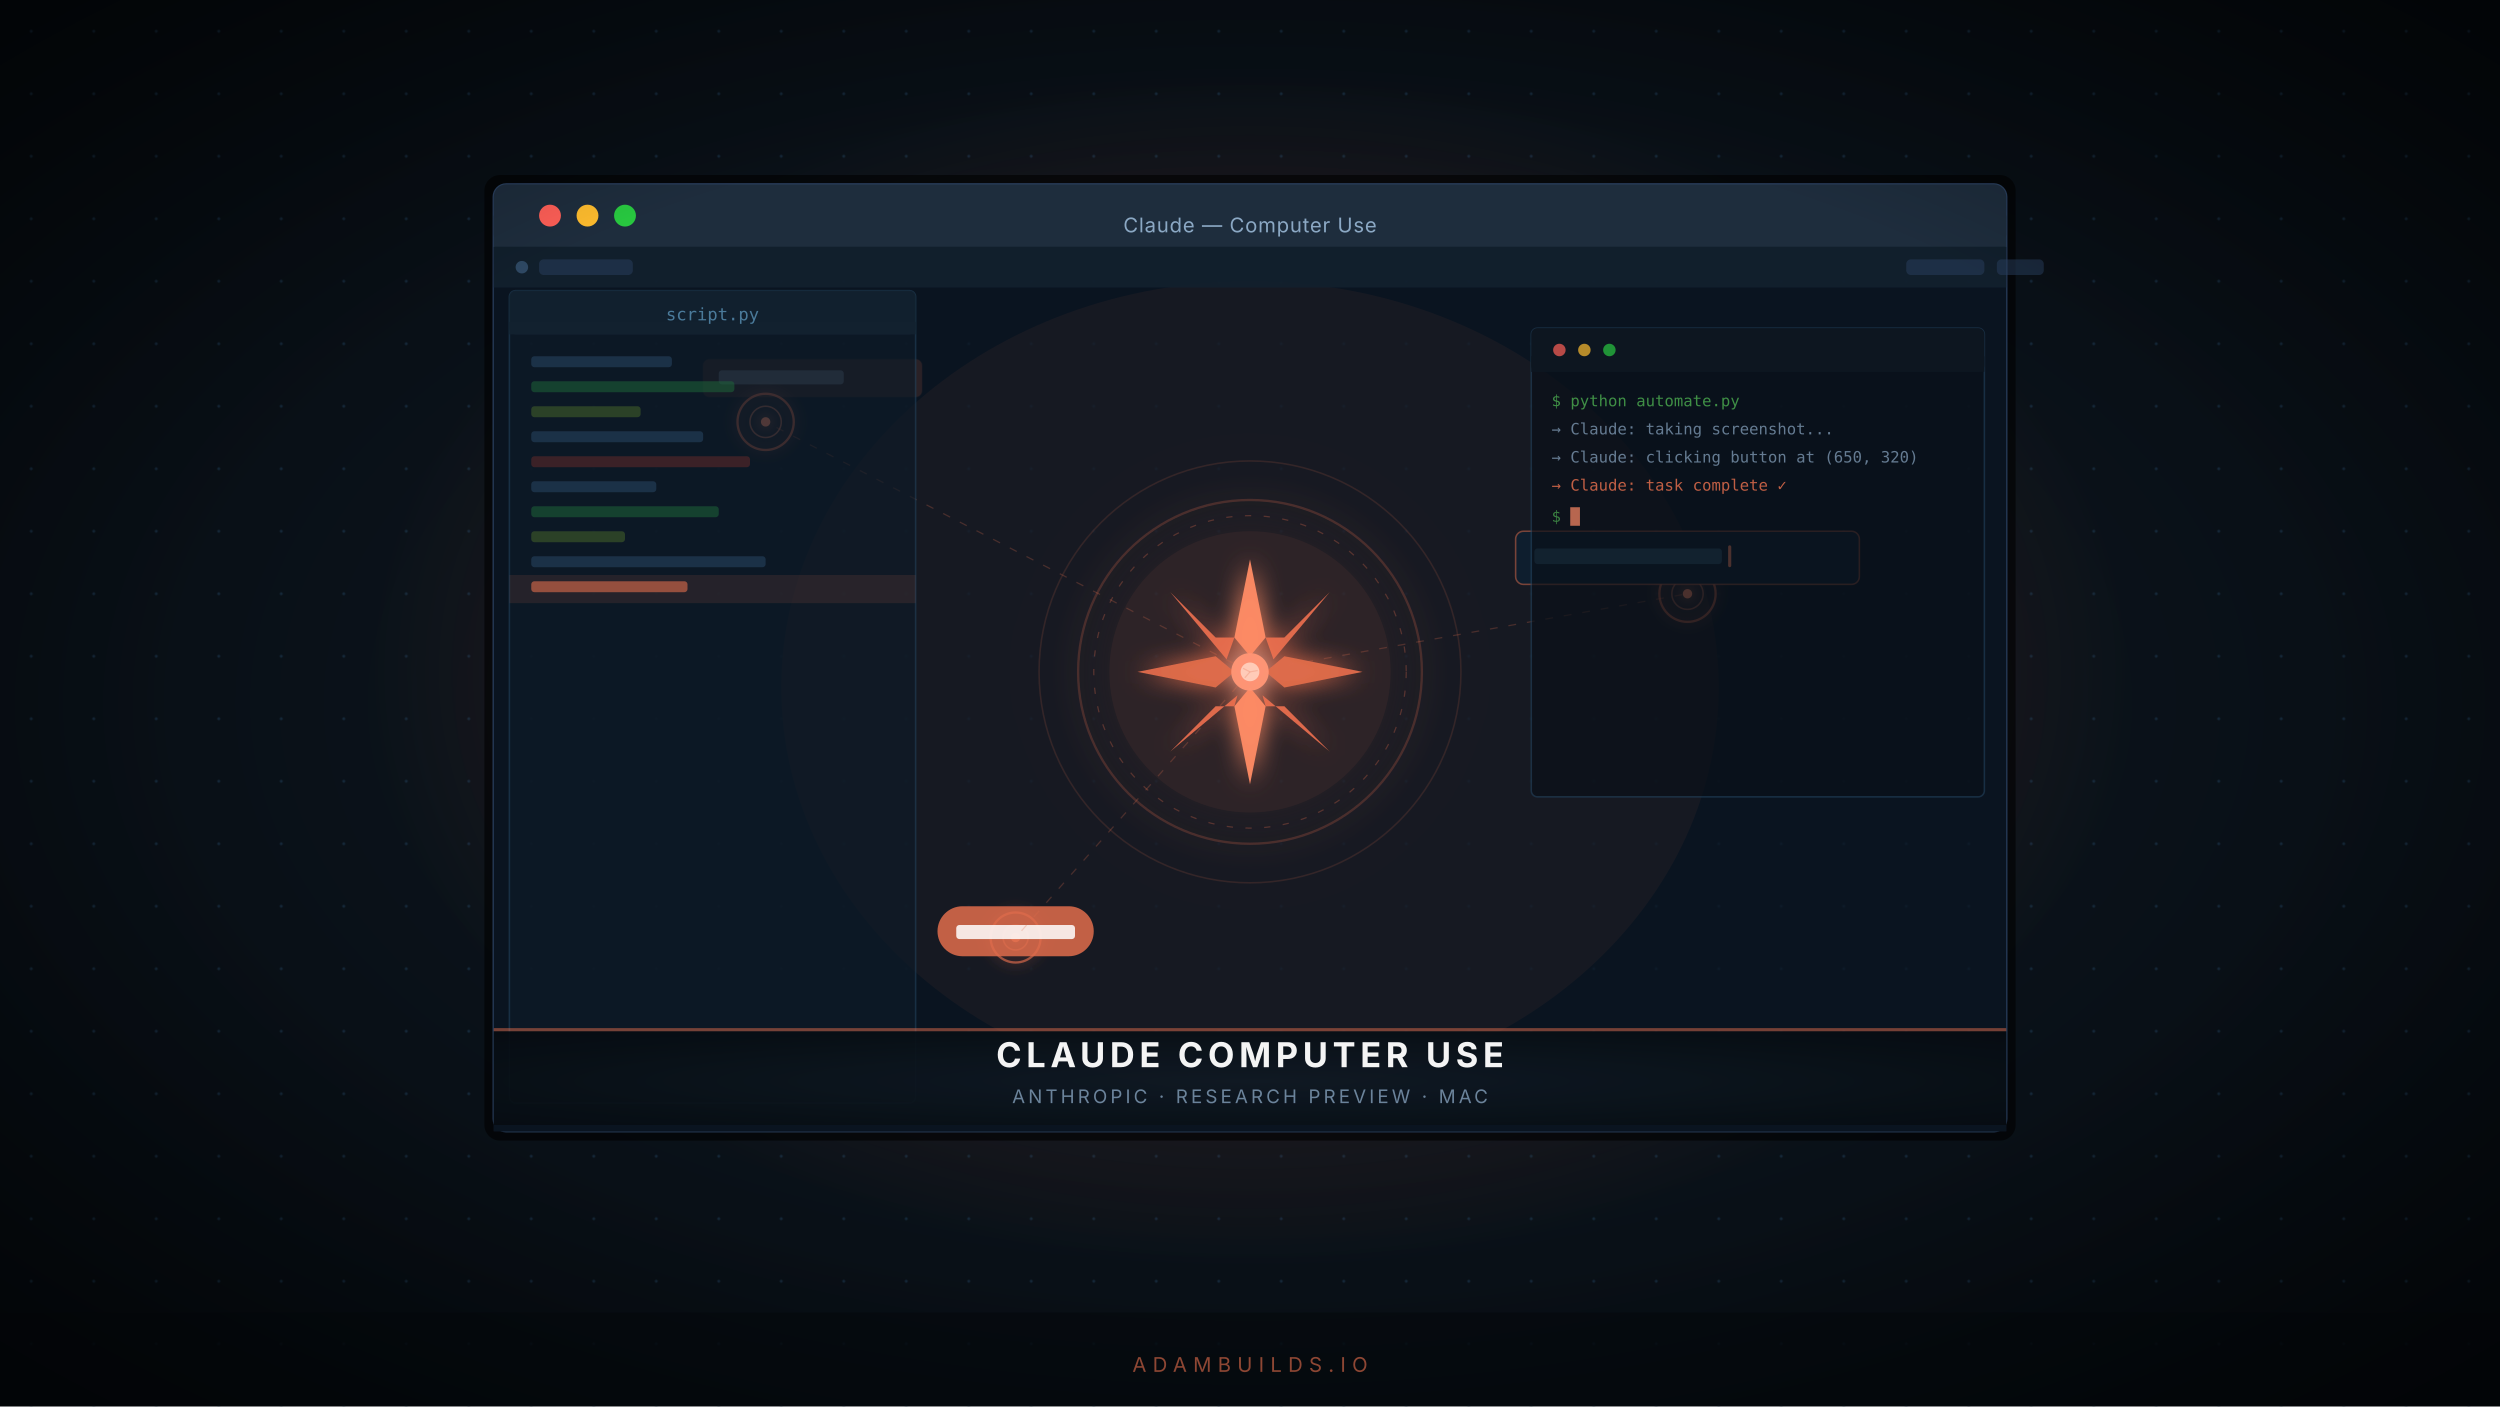
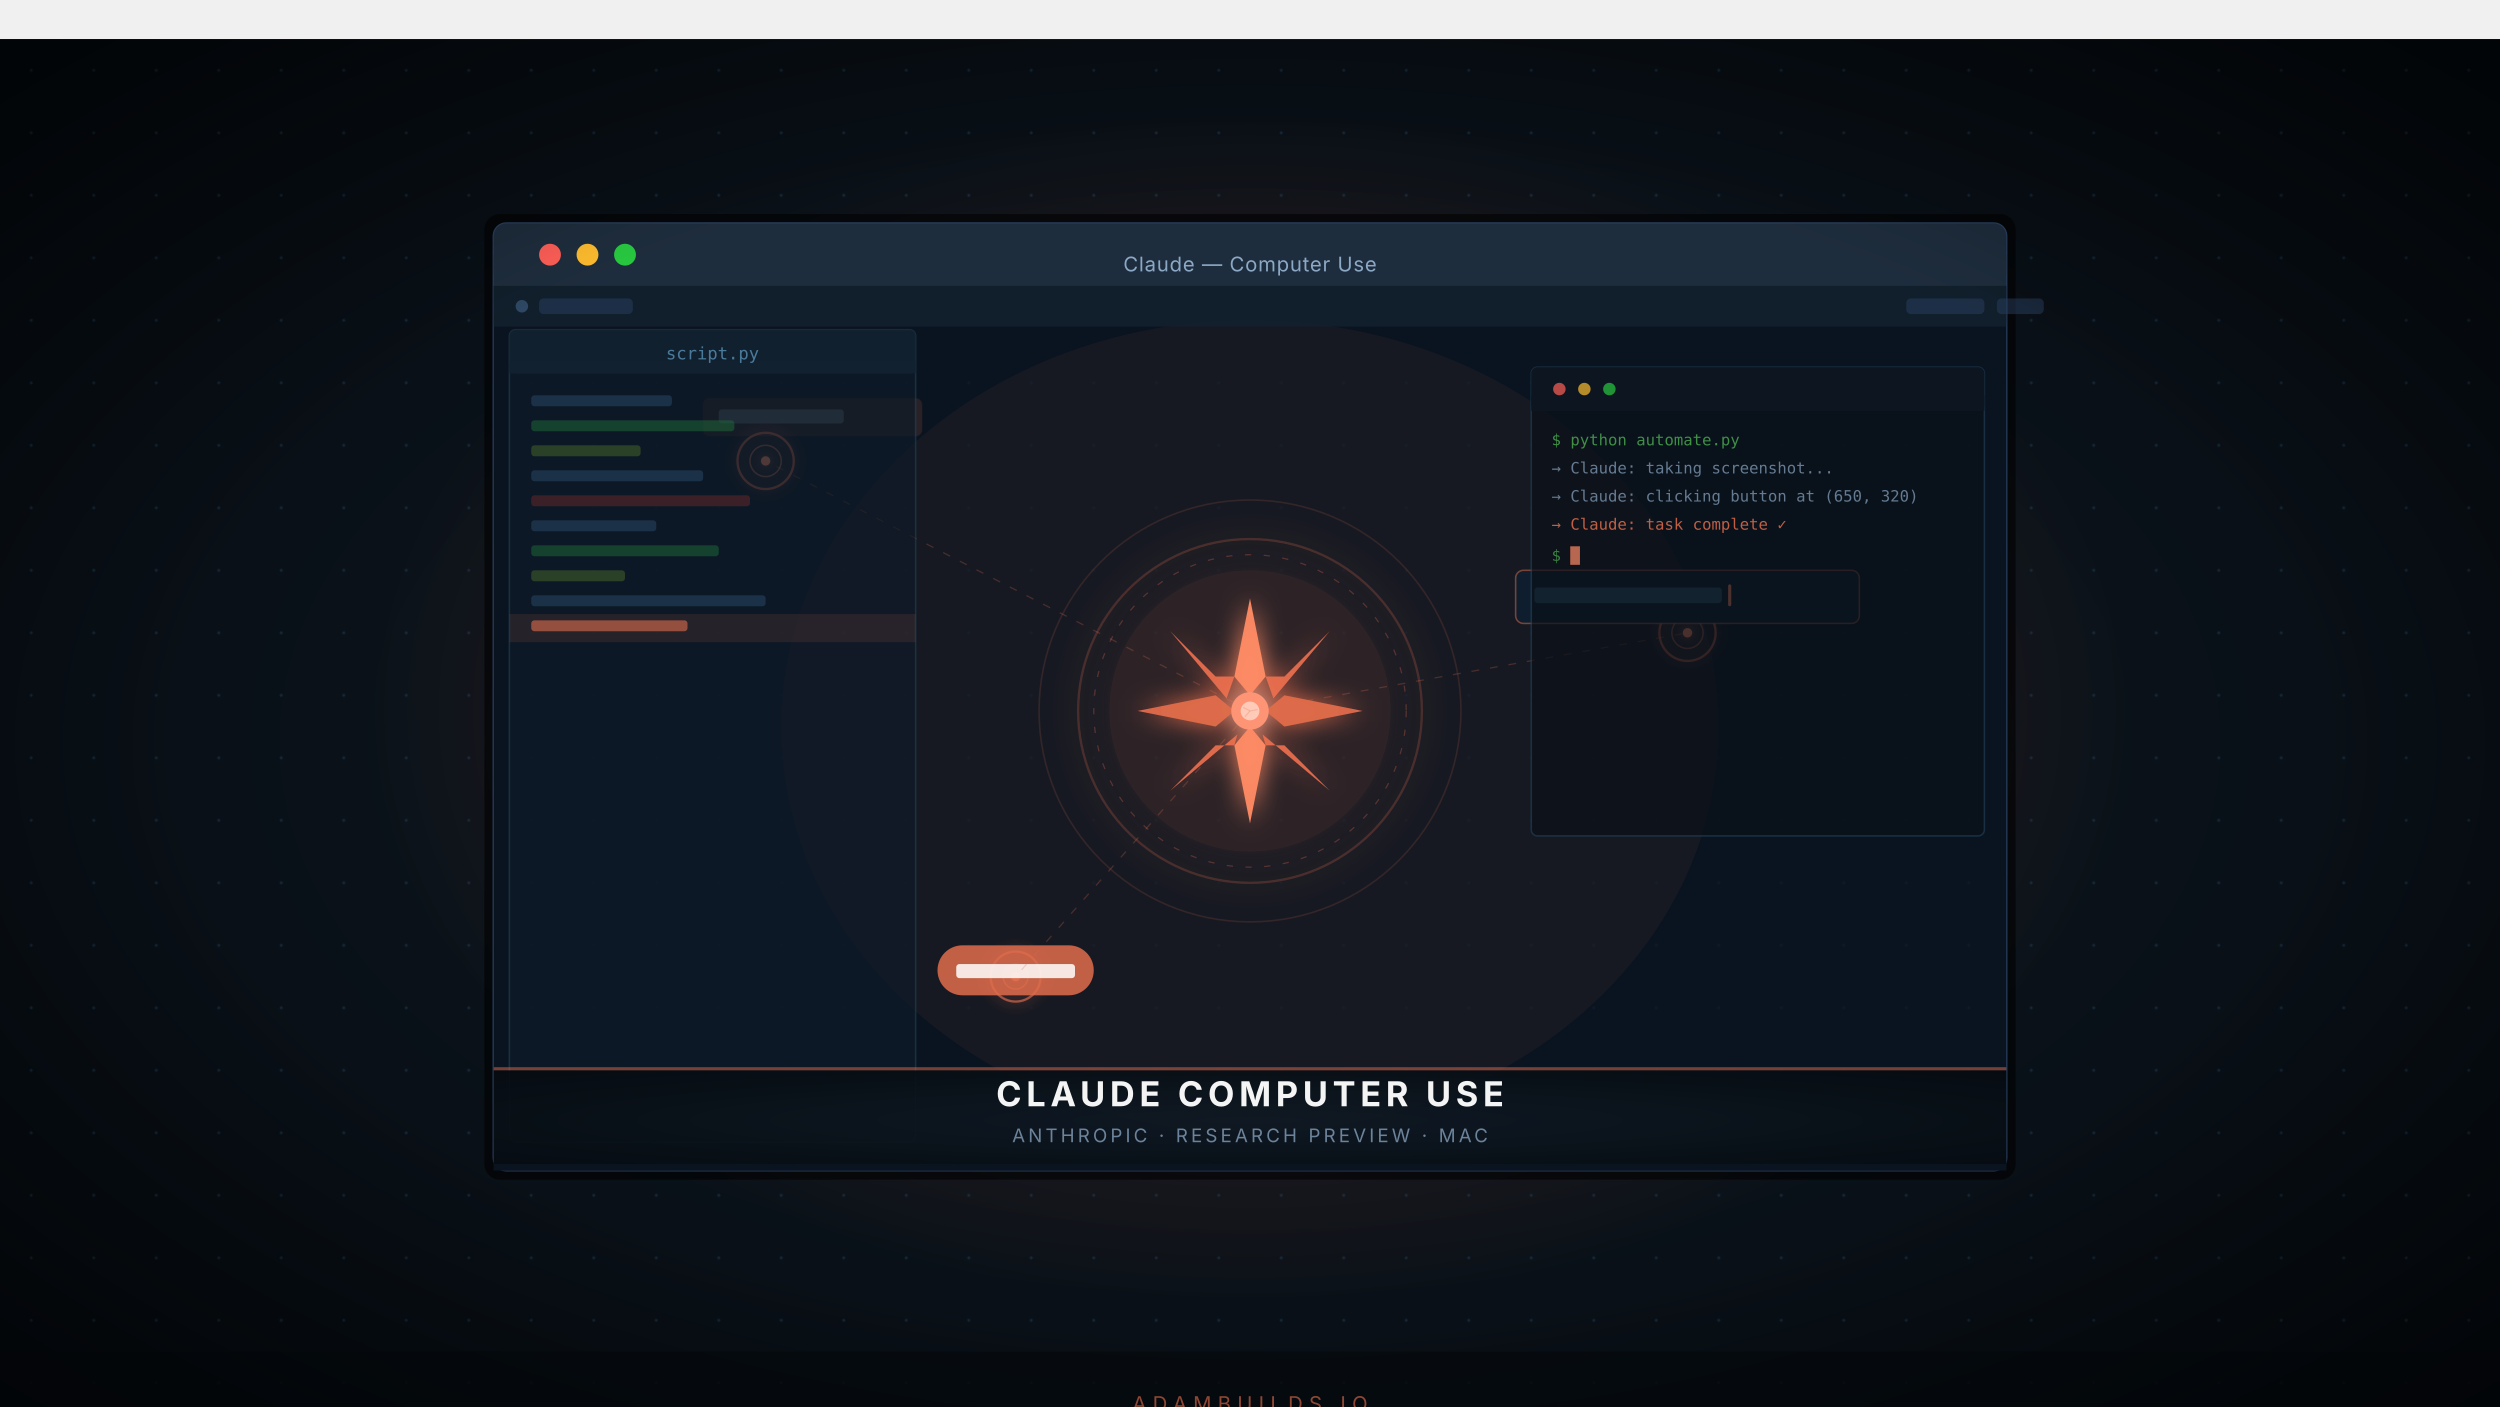
- <svg xmlns="http://www.w3.org/2000/svg" viewBox="0 0 1600 900" width="1600" height="900">
+ <svg xmlns="http://www.w3.org/2000/svg" viewBox="0 -25 1600 900" width="1600" height="900">
  <defs>
    <radialGradient id="bgGrad" cx="50%" cy="50%" r="70%">
      <stop offset="0%" stop-color="#0f1923" />
      <stop offset="100%" stop-color="#050a0f" />
    </radialGradient>
    <radialGradient id="glowCenter" cx="50%" cy="50%" r="50%">
      <stop offset="0%" stop-color="#E06C4B" stop-opacity="0.35" />
      <stop offset="60%" stop-color="#C0422A" stop-opacity="0.12" />
      <stop offset="100%" stop-color="#E06C4B" stop-opacity="0" />
    </radialGradient>
    <radialGradient id="logoGlow" cx="50%" cy="50%" r="50%">
      <stop offset="0%" stop-color="#FF8A65" />
      <stop offset="100%" stop-color="#D4512F" />
    </radialGradient>
    <filter id="softGlow" x="-50%" y="-50%" width="200%" height="200%">
      <feGaussianBlur in="SourceGraphic" stdDeviation="8" result="blur" />
      <feComposite in="SourceGraphic" in2="blur" operator="over" />
    </filter>
    <filter id="strongGlow" x="-80%" y="-80%" width="260%" height="260%">
      <feGaussianBlur in="SourceGraphic" stdDeviation="18" result="blur" />
      <feComposite in="SourceGraphic" in2="blur" operator="over" />
    </filter>
    <filter id="subtleGlow" x="-30%" y="-30%" width="160%" height="160%">
      <feGaussianBlur in="SourceGraphic" stdDeviation="4" result="blur" />
      <feComposite in="SourceGraphic" in2="blur" operator="over" />
    </filter>
    <pattern id="dotGrid" width="40" height="40" patternUnits="userSpaceOnUse">
      <circle cx="20" cy="20" r="1" fill="#1e3a52" opacity="0.5" />
    </pattern>
    <clipPath id="screenClip">
      <rect x="320" y="120" width="960" height="600" rx="6" />
    </clipPath>
  </defs>
  <rect width="1600" height="900" fill="url(#bgGrad)" />
  <rect width="1600" height="900" fill="url(#dotGrid)" />
  <ellipse cx="800" cy="430" rx="560" ry="380" fill="url(#glowCenter)" />
  <rect x="310" y="112" width="980" height="618" rx="10" fill="#000000" opacity="0.6" />
  <rect x="316" y="118" width="968" height="606" rx="8" fill="#1a2633" stroke="#2a4060" stroke-width="1.5" />
  <rect x="316" y="118" width="968" height="40" rx="8" fill="#1e2d3d" />
  <rect x="316" y="138" width="968" height="20" fill="#1e2d3d" />
  <circle cx="352" cy="138" r="7" fill="#FF5F57" />
  <circle cx="376" cy="138" r="7" fill="#FEBC2E" />
  <circle cx="400" cy="138" r="7" fill="#28C840" />
  <text x="800" y="144" font-family="'SF Pro Display', -apple-system, BlinkMacSystemFont, sans-serif" font-size="13" fill="#8ba8c4" text-anchor="middle" dominant-baseline="middle" letter-spacing="0.5">Claude — Computer Use</text>
  <rect x="316" y="158" width="968" height="566" fill="#0a1420" />
  <ellipse cx="800" cy="440" rx="300" ry="260" fill="#E06C4B" opacity="0.06" />
  <rect x="316" y="158" width="968" height="566" fill="url(#dotGrid)" opacity="0.3" clip-path="url(#screenClip)" />
  <rect x="316" y="158" width="968" height="566" fill="none" clip-path="url(#screenClip)" />
  <rect x="316" y="158" width="968" height="26" fill="#12202e" opacity="0.9" />
  <circle cx="334" cy="171" r="4" fill="#3a5a7a" opacity="0.7" />
  <rect x="345" y="166" width="60" height="10" rx="3" fill="#2a4060" opacity="0.5" />
  <rect x="1220" y="166" width="50" height="10" rx="3" fill="#2a4060" opacity="0.5" />
  <rect x="1278" y="166" width="30" height="10" rx="3" fill="#2a4060" opacity="0.5" />
  <circle cx="800" cy="430" r="135" fill="none" stroke="#E06C4B" stroke-width="1" opacity="0.15" filter="url(#strongGlow)" />
  <circle cx="800" cy="430" r="110" fill="none" stroke="#E06C4B" stroke-width="1.5" opacity="0.25" filter="url(#softGlow)" />
  <ellipse cx="800" cy="430" rx="90" ry="90" fill="#E06C4B" opacity="0.12" filter="url(#strongGlow)" />
  <g transform="translate(800, 430)" filter="url(#softGlow)">
    <polygon points="0,-72 10,-22 0,-10 -10,-22" fill="#FF8A65" opacity="0.95" />
    <polygon points="51,-51 15,-8 10,-22 22,-22" fill="#F07050" opacity="0.9" />
    <polygon points="72,0 22,-10 10,0 22,10" fill="#E06C4B" opacity="0.95" />
    <polygon points="51,51 22,22 10,22 8,15" fill="#F07050" opacity="0.9" />
    <polygon points="0,72 10,22 0,10 -10,22" fill="#FF8A65" opacity="0.95" />
    <polygon points="-51,51 -8,15 -10,22 -22,22" fill="#F07050" opacity="0.9" />
    <polygon points="-72,0 -22,10 -10,0 -22,-10" fill="#E06C4B" opacity="0.95" />
    <polygon points="-51,-51 -22,-22 -10,-22 -15,-8" fill="#F07050" opacity="0.9" />
    <circle cx="0" cy="0" r="12" fill="#FF9575" opacity="0.98" />
    <circle cx="0" cy="0" r="6" fill="#FFCBB8" opacity="1" />
  </g>
  <circle cx="800" cy="430" r="100" fill="none" stroke="#E06C4B" stroke-width="0.8" stroke-dasharray="4 8" opacity="0.3" />
  <g transform="translate(490, 270)" filter="url(#subtleGlow)">
    <circle cx="0" cy="0" r="18" fill="none" stroke="#E06C4B" stroke-width="1.5" opacity="0.7" />
    <circle cx="0" cy="0" r="10" fill="none" stroke="#FF8A65" stroke-width="1" opacity="0.5" />
    <circle cx="0" cy="0" r="3" fill="#FF8A65" opacity="0.9" />
  </g>
  <rect x="450" y="230" width="140" height="24" rx="4" fill="#E06C4B" opacity="0.15" stroke="#E06C4B" stroke-width="0.8" stroke-opacity="0.4" />
  <rect x="460" y="237" width="80" height="9" rx="2" fill="#8ba8c4" opacity="0.4" />
  <g transform="translate(1080, 380)" filter="url(#subtleGlow)">
    <circle cx="0" cy="0" r="18" fill="none" stroke="#E06C4B" stroke-width="1.5" opacity="0.6" />
    <circle cx="0" cy="0" r="10" fill="none" stroke="#FF8A65" stroke-width="1" opacity="0.4" />
    <circle cx="0" cy="0" r="3" fill="#FF8A65" opacity="0.85" />
  </g>
  <rect x="970" y="340" width="220" height="34" rx="5" fill="#0e1e2e" stroke="#E06C4B" stroke-width="1" stroke-opacity="0.5" />
  <rect x="982" y="351" width="120" height="10" rx="2" fill="#3a6a8a" opacity="0.6" />
  <rect x="1106" y="349" width="2" height="14" rx="1" fill="#FF8A65" opacity="0.9" />
  <g transform="translate(650, 600)" filter="url(#subtleGlow)">
    <circle cx="0" cy="0" r="16" fill="none" stroke="#E06C4B" stroke-width="1.5" opacity="0.65" />
    <circle cx="0" cy="0" r="8" fill="none" stroke="#FF8A65" stroke-width="1" opacity="0.45" />
    <circle cx="0" cy="0" r="3" fill="#FF8A65" opacity="0.8" />
  </g>
  <rect x="600" y="580" width="100" height="32" rx="16" fill="#E06C4B" opacity="0.85" />
  <rect x="612" y="592" width="76" height="9" rx="2" fill="#fff" opacity="0.85" />
  <line x1="800" y1="430" x2="490" y2="270" stroke="#E06C4B" stroke-width="0.8" stroke-dasharray="5 7" opacity="0.25" />
  <line x1="800" y1="430" x2="1080" y2="380" stroke="#E06C4B" stroke-width="0.8" stroke-dasharray="5 7" opacity="0.25" />
  <line x1="800" y1="430" x2="650" y2="600" stroke="#E06C4B" stroke-width="0.8" stroke-dasharray="5 7" opacity="0.25" />
  <rect x="326" y="186" width="260" height="520" rx="4" fill="#0d1a26" stroke="#1e3a52" stroke-width="1" opacity="0.7" />
  <rect x="326" y="186" width="260" height="28" rx="4" fill="#12212f" opacity="0.9" />
  <rect x="326" y="206" width="260" height="8" fill="#12212f" />
  <text x="456" y="205" font-family="monospace" font-size="11" fill="#4a7a9a" text-anchor="middle">script.py</text>
  <rect x="340" y="228" width="90" height="7" rx="2" fill="#2a4a6a" opacity="0.5" />
  <rect x="340" y="244" width="130" height="7" rx="2" fill="#1e6a3a" opacity="0.5" />
  <rect x="340" y="260" width="70" height="7" rx="2" fill="#4a6a2a" opacity="0.5" />
  <rect x="340" y="276" width="110" height="7" rx="2" fill="#2a4a6a" opacity="0.5" />
  <rect x="340" y="292" width="140" height="7" rx="2" fill="#6a2a2a" opacity="0.5" />
  <rect x="340" y="308" width="80" height="7" rx="2" fill="#2a4a6a" opacity="0.5" />
  <rect x="340" y="324" width="120" height="7" rx="2" fill="#1e6a3a" opacity="0.5" />
  <rect x="340" y="340" width="60" height="7" rx="2" fill="#4a6a2a" opacity="0.5" />
  <rect x="340" y="356" width="150" height="7" rx="2" fill="#2a4a6a" opacity="0.5" />
  <rect x="326" y="368" width="260" height="18" fill="#E06C4B" opacity="0.12" />
  <rect x="340" y="372" width="100" height="7" rx="2" fill="#E06C4B" opacity="0.6" />
  <rect x="980" y="210" width="290" height="300" rx="4" fill="#090f18" stroke="#1e3a52" stroke-width="1" opacity="0.7" />
  <rect x="980" y="210" width="290" height="28" rx="4" fill="#0d1620" />
  <rect x="980" y="228" width="290" height="10" fill="#0d1620" />
  <circle cx="998" cy="224" r="4" fill="#FF5F57" opacity="0.7" />
  <circle cx="1014" cy="224" r="4" fill="#FEBC2E" opacity="0.7" />
  <circle cx="1030" cy="224" r="4" fill="#28C840" opacity="0.7" />
  <text x="993" y="260" font-family="'SF Mono', 'Fira Code', monospace" font-size="10" fill="#4CAF50" opacity="0.8">$ python automate.py</text>
  <text x="993" y="278" font-family="'SF Mono', 'Fira Code', monospace" font-size="10" fill="#8ba8c4" opacity="0.7">→ Claude: taking screenshot...</text>
  <text x="993" y="296" font-family="'SF Mono', 'Fira Code', monospace" font-size="10" fill="#8ba8c4" opacity="0.7">→ Claude: clicking button at (650, 320)</text>
  <text x="993" y="314" font-family="'SF Mono', 'Fira Code', monospace" font-size="10" fill="#E06C4B" opacity="0.85">→ Claude: task complete ✓</text>
  <text x="993" y="334" font-family="'SF Mono', 'Fira Code', monospace" font-size="10" fill="#4CAF50" opacity="0.7">$ <tspan fill="#FF8A65" opacity="0.9">█</tspan>
  </text>
  <rect x="316" y="660" width="968" height="64" fill="url(#bgGrad)" opacity="0.92" />
  <rect x="316" y="658" width="968" height="2" fill="#E06C4B" opacity="0.5" />
  <text x="800" y="683" font-family="'SF Pro Display', -apple-system, BlinkMacSystemFont, 'Helvetica Neue', sans-serif" font-size="22" font-weight="700" fill="#ffffff" text-anchor="middle" letter-spacing="3" opacity="0.95">CLAUDE COMPUTER USE</text>
  <text x="800" y="706" font-family="'SF Pro Text', -apple-system, sans-serif" font-size="12" fill="#8ba8c4" text-anchor="middle" letter-spacing="2" opacity="0.75">ANTHROPIC  ·  RESEARCH PREVIEW  ·  MAC</text>
  <rect x="316" y="720" width="968" height="4" fill="#0a1420" />
  <rect x="0" y="840" width="1600" height="60" fill="#050a0f" opacity="0.8" />
  <text x="800" y="878" font-family="'SF Pro Display', -apple-system, BlinkMacSystemFont, sans-serif" font-size="13" fill="#E06C4B" text-anchor="middle" letter-spacing="4" opacity="0.7">ADAMBUILDS.IO</text>
  <radialGradient id="vignette" cx="50%" cy="50%" r="70%">
    <stop offset="60%" stop-color="#000000" stop-opacity="0" />
    <stop offset="100%" stop-color="#000000" stop-opacity="0.55" />
  </radialGradient>
  <rect width="1600" height="900" fill="url(#vignette)" />
</svg>
